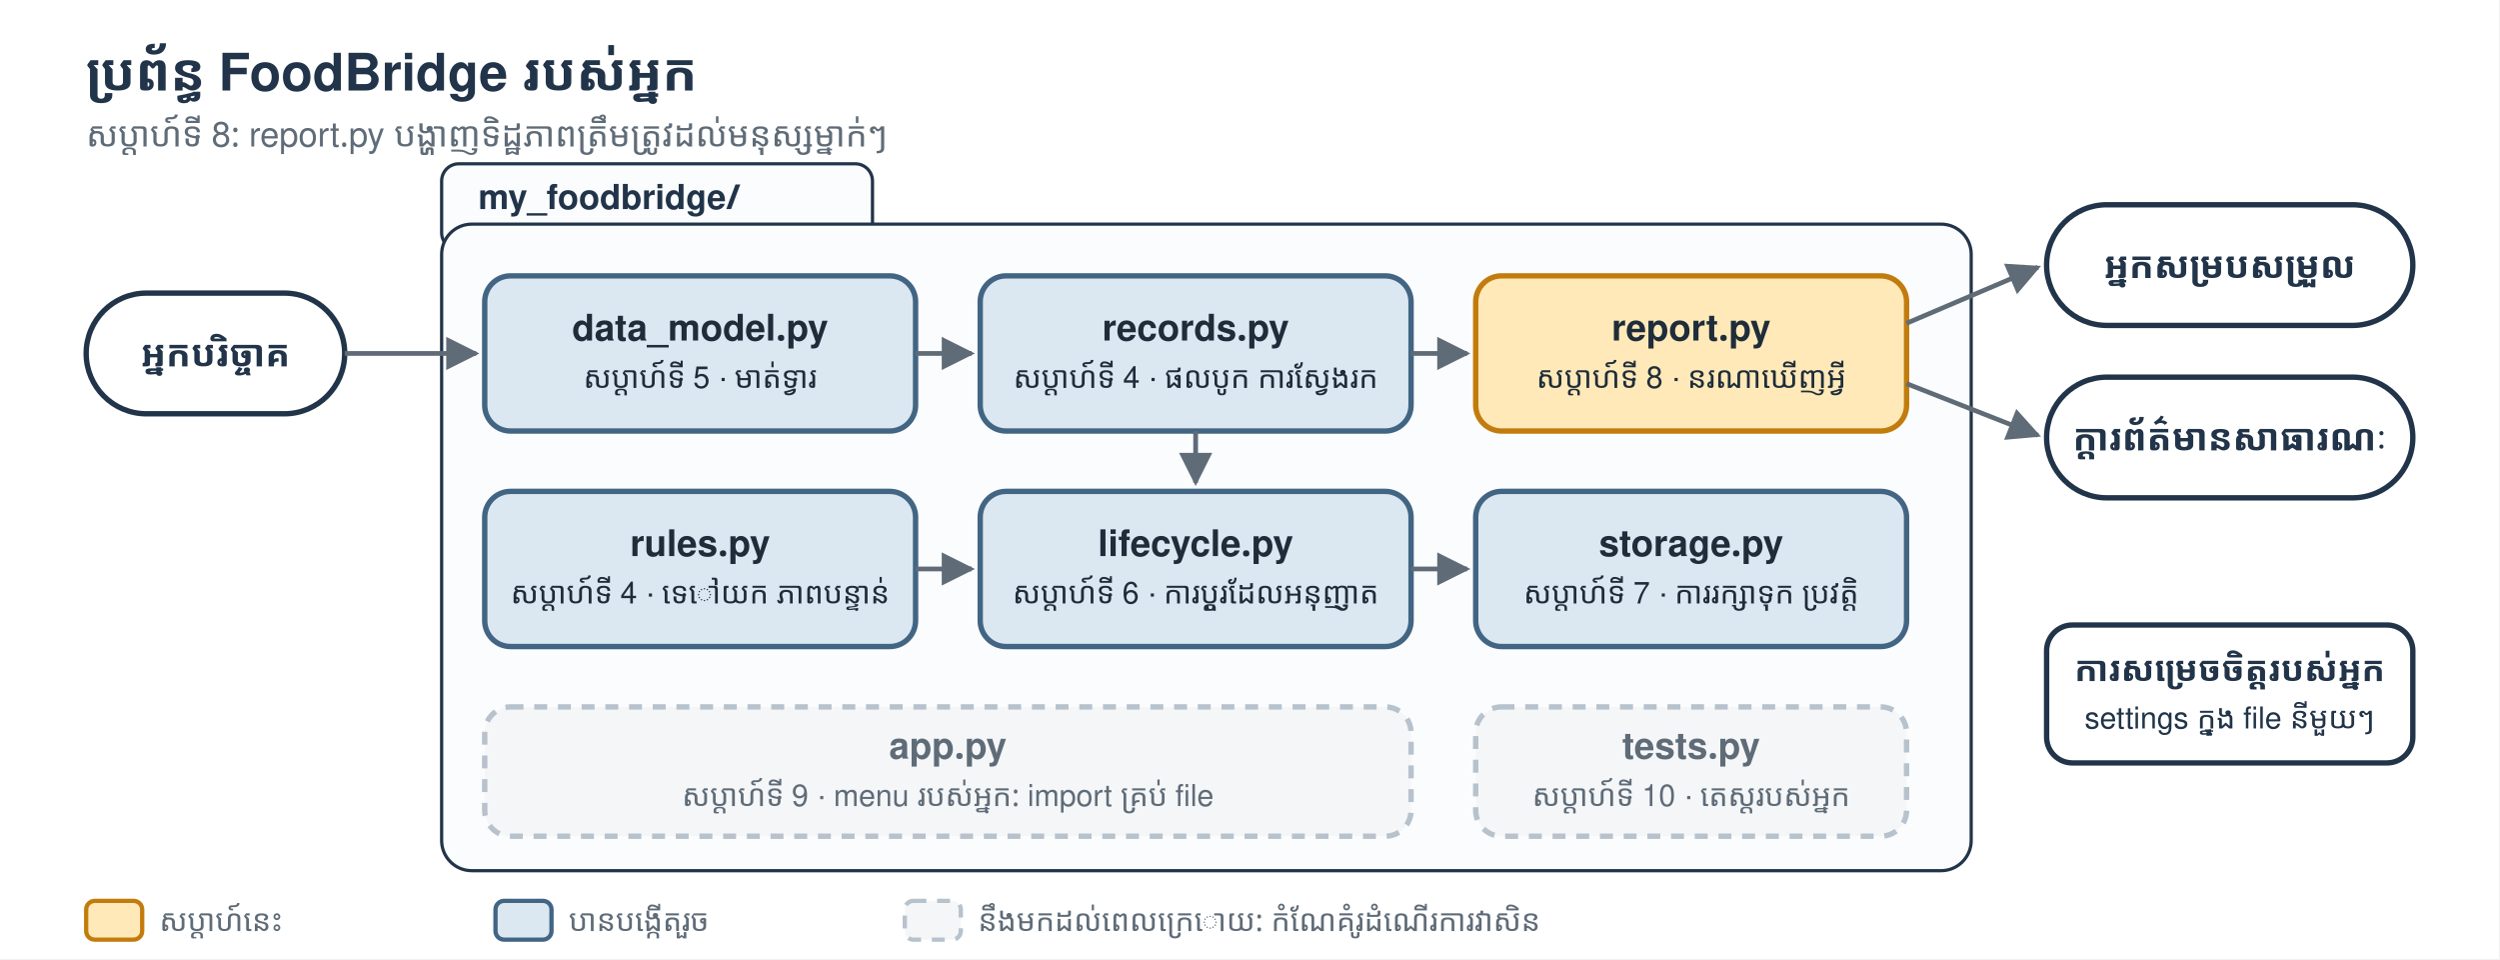
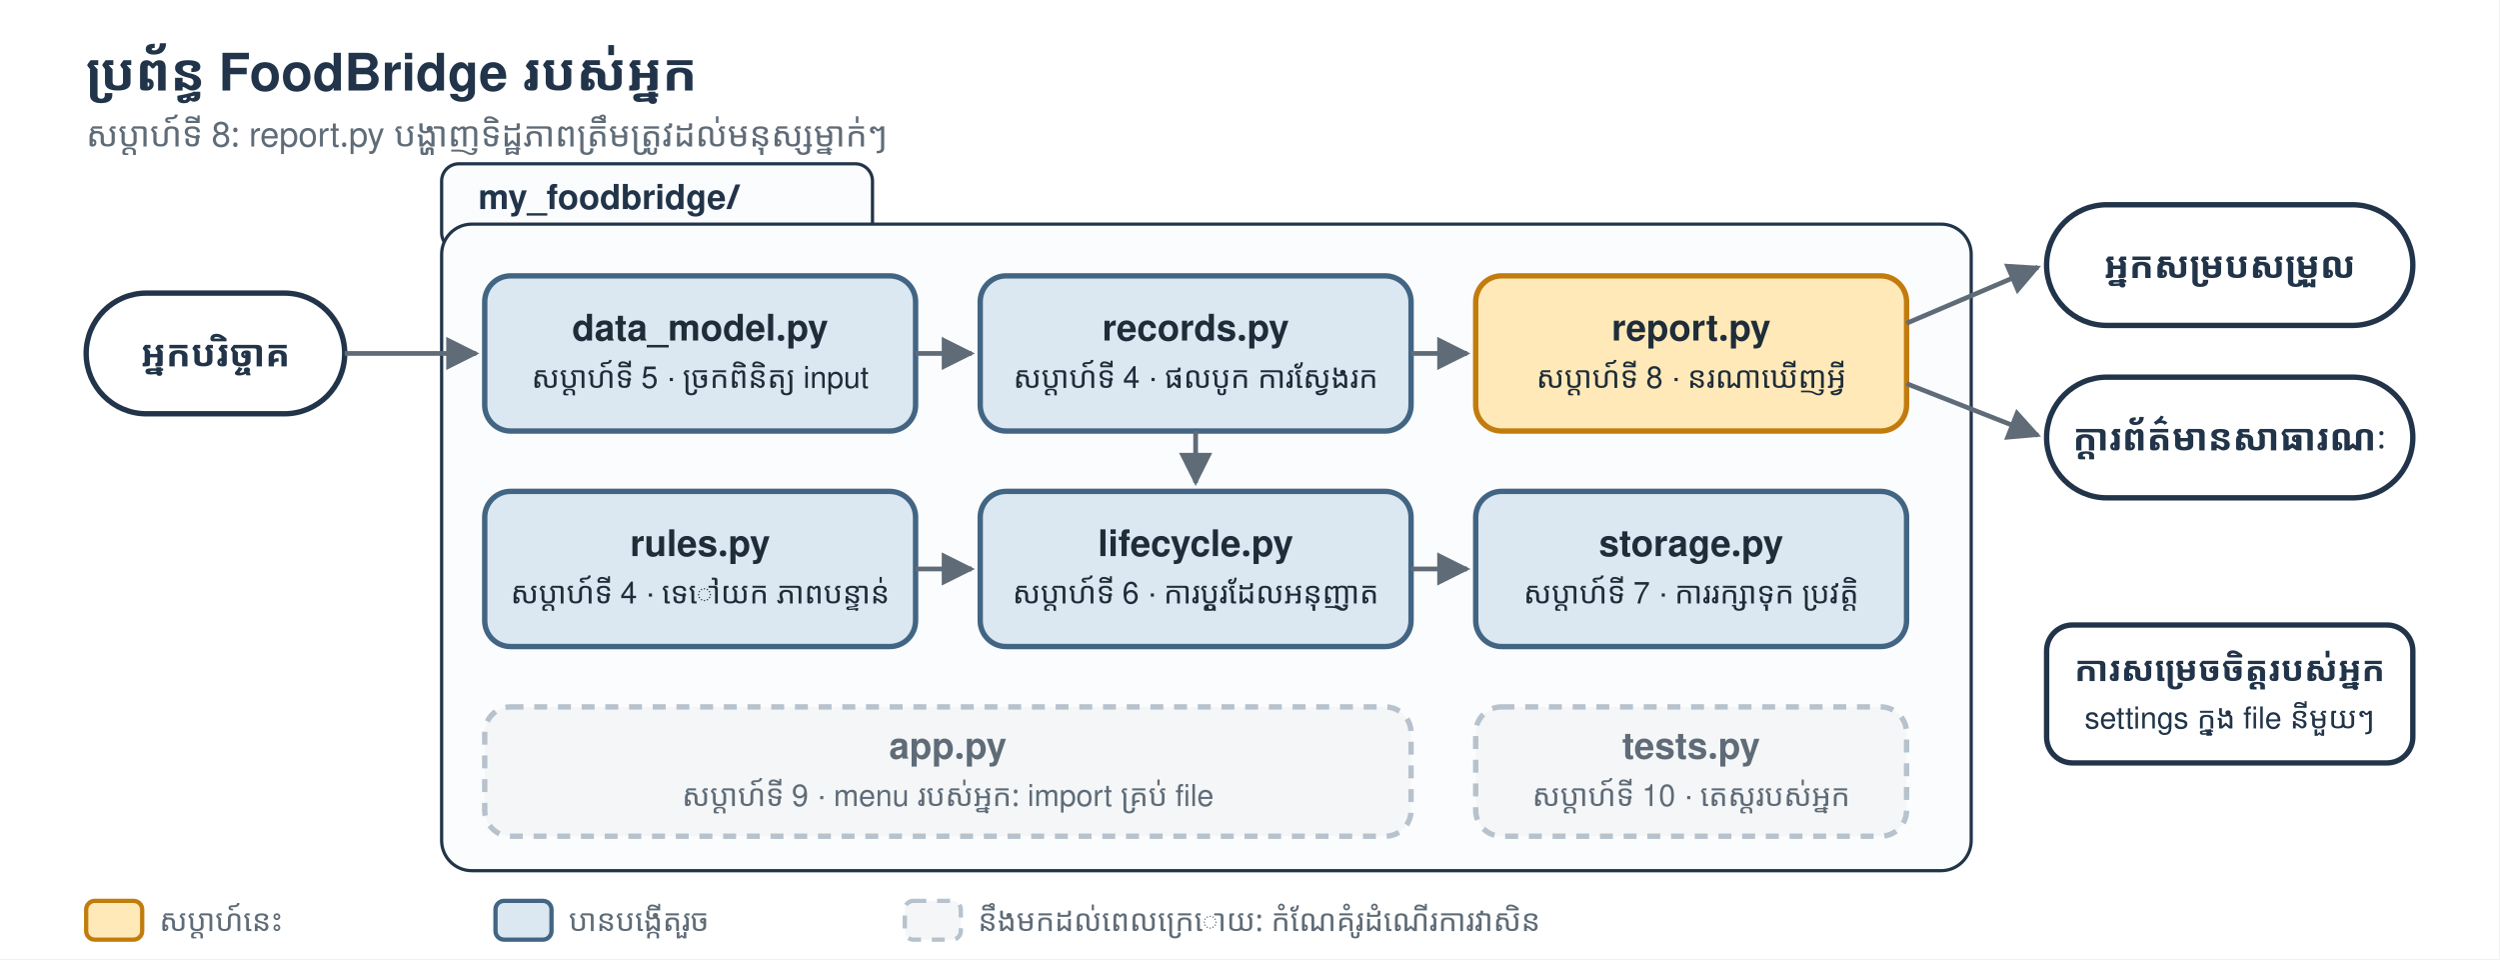
<svg xmlns="http://www.w3.org/2000/svg" width="1160" height="445" viewBox="0 0 1160 445" role="img" font-family="system-ui, -apple-system, 'Segoe UI', 'Noto Sans Khmer', 'Khmer Sangam MN', 'Khmer UI', 'Khmer OS Battambang', Helvetica, Arial, sans-serif">
  <rect width="1160" height="445" fill="#ffffff" />
  <defs>
    <marker id="arrow" viewBox="0 0 10 10" refX="9" refY="5" markerWidth="7" markerHeight="7" orient="auto-start-reverse">
      <path d="M0,0 L10,5 L0,10 z" fill="#5f6c78" />
    </marker>
  </defs>
  <text x="40" y="42" font-size="24" font-weight="700" fill="#213449" text-anchor="start">ប្រព័ន្ធ FoodBridge របស់អ្នក</text>
  <text x="40" y="68" font-size="16" font-weight="400" fill="#5f6c78" text-anchor="start">សប្ដាហ៍ទី 8: report.py បង្ហាញទិដ្ឋភាពត្រឹមត្រូវដល់មនុស្សម្នាក់ៗ</text>
  <rect x="205" y="76" width="200" height="40" rx="8" fill="#fbfcfd" stroke="#213449" stroke-width="1.5" />
  <text x="222" y="97" font-size="16" font-weight="700" fill="#213449" text-anchor="start">my_foodbridge/</text>
  <rect x="205" y="104" width="710" height="300" rx="14" fill="#fbfcfd" stroke="#213449" stroke-width="1.5" />
  <rect x="225" y="128" width="200" height="72" rx="12" fill="#dbe7f1" stroke="#426583" stroke-width="2.5" />
  <text x="325.0" y="158.0" text-anchor="middle" font-size="17" font-weight="700" fill="#1f2d3a">data_model.py</text>
-   <text x="325.0" y="180.0" text-anchor="middle" font-size="14" fill="#1f2d3a">សប្ដាហ៍ទី 5 · មាត់ទ្វារ</text>
+   <text x="325.0" y="180.0" text-anchor="middle" font-size="14" fill="#1f2d3a">សប្ដាហ៍ទី 5 · ច្រកពិនិត្យ input</text>
  <rect x="455" y="128" width="200" height="72" rx="12" fill="#dbe7f1" stroke="#426583" stroke-width="2.5" />
  <text x="555.0" y="158.0" text-anchor="middle" font-size="17" font-weight="700" fill="#1f2d3a">records.py</text>
  <text x="555.0" y="180.0" text-anchor="middle" font-size="14" fill="#1f2d3a">សប្ដាហ៍ទី 4 · ផលបូក ការស្វែងរក</text>
  <rect x="685" y="128" width="200" height="72" rx="12" fill="#ffe9b8" stroke="#c27c0e" stroke-width="2.5" />
  <text x="785.0" y="158.0" text-anchor="middle" font-size="17" font-weight="700" fill="#1f2d3a">report.py</text>
  <text x="785.0" y="180.0" text-anchor="middle" font-size="14" fill="#1f2d3a">សប្ដាហ៍ទី 8 · នរណាឃើញអ្វី</text>
  <rect x="225" y="228" width="200" height="72" rx="12" fill="#dbe7f1" stroke="#426583" stroke-width="2.5" />
  <text x="325.0" y="258.0" text-anchor="middle" font-size="17" font-weight="700" fill="#1f2d3a">rules.py</text>
  <text x="325.0" y="280.0" text-anchor="middle" font-size="14" fill="#1f2d3a">សប្ដាហ៍ទី 4 · ទៅយក ភាពបន្ទាន់</text>
  <rect x="455" y="228" width="200" height="72" rx="12" fill="#dbe7f1" stroke="#426583" stroke-width="2.5" />
  <text x="555.0" y="258.0" text-anchor="middle" font-size="17" font-weight="700" fill="#1f2d3a">lifecycle.py</text>
  <text x="555.0" y="280.0" text-anchor="middle" font-size="14" fill="#1f2d3a">សប្ដាហ៍ទី 6 · ការប្ដូរដែលអនុញ្ញាត</text>
  <rect x="685" y="228" width="200" height="72" rx="12" fill="#dbe7f1" stroke="#426583" stroke-width="2.5" />
  <text x="785.0" y="258.0" text-anchor="middle" font-size="17" font-weight="700" fill="#1f2d3a">storage.py</text>
  <text x="785.0" y="280.0" text-anchor="middle" font-size="14" fill="#1f2d3a">សប្ដាហ៍ទី 7 · ការរក្សាទុក ប្រវត្តិ</text>
  <rect x="225" y="328" width="430" height="60" rx="12" fill="#f4f6f8" stroke="#b7c2cc" stroke-width="2.5" stroke-dasharray="6 5" />
  <text x="440.0" y="352.0" text-anchor="middle" font-size="17" font-weight="700" fill="#5f6c78">app.py</text>
  <text x="440.0" y="374.0" text-anchor="middle" font-size="14" fill="#5f6c78">សប្ដាហ៍ទី 9 · menu របស់អ្នក: import គ្រប់ file</text>
  <rect x="685" y="328" width="200" height="60" rx="12" fill="#f4f6f8" stroke="#b7c2cc" stroke-width="2.5" stroke-dasharray="6 5" />
  <text x="785.0" y="352.0" text-anchor="middle" font-size="17" font-weight="700" fill="#5f6c78">tests.py</text>
  <text x="785.0" y="374.0" text-anchor="middle" font-size="14" fill="#5f6c78">សប្ដាហ៍ទី 10 · តេស្តរបស់អ្នក</text>
  <rect x="40" y="136" width="120" height="56" rx="28" fill="#ffffff" stroke="#213449" stroke-width="2.5" />
  <text x="100.0" y="170.0" text-anchor="middle" font-size="17" font-weight="700" fill="#213449">អ្នកបរិច្ចាគ</text>
  <rect x="950" y="95" width="170" height="56" rx="28" fill="#ffffff" stroke="#213449" stroke-width="2.5" />
  <text x="1035.0" y="129.0" text-anchor="middle" font-size="17" font-weight="700" fill="#213449">អ្នកសម្របសម្រួល</text>
  <rect x="950" y="175" width="170" height="56" rx="28" fill="#ffffff" stroke="#213449" stroke-width="2.5" />
  <text x="1035.0" y="209.0" text-anchor="middle" font-size="17" font-weight="700" fill="#213449">ក្ដារព័ត៌មានសាធារណៈ</text>
  <line x1="160" y1="164" x2="221" y2="164" stroke="#5f6c78" stroke-width="2.2" marker-end="url(#arrow)" />
  <line x1="425" y1="164" x2="451" y2="164" stroke="#5f6c78" stroke-width="2.2" marker-end="url(#arrow)" />
  <line x1="655" y1="164" x2="681" y2="164" stroke="#5f6c78" stroke-width="2.2" marker-end="url(#arrow)" />
  <line x1="885" y1="150" x2="946" y2="124" stroke="#5f6c78" stroke-width="2.2" marker-end="url(#arrow)" />
  <line x1="885" y1="178" x2="946" y2="202" stroke="#5f6c78" stroke-width="2.2" marker-end="url(#arrow)" />
  <line x1="555" y1="200" x2="555" y2="224" stroke="#5f6c78" stroke-width="2.2" marker-end="url(#arrow)" />
  <line x1="425" y1="264" x2="451" y2="264" stroke="#5f6c78" stroke-width="2.2" marker-end="url(#arrow)" />
  <line x1="655" y1="264" x2="681" y2="264" stroke="#5f6c78" stroke-width="2.2" marker-end="url(#arrow)" />
  <rect x="950" y="290" width="170" height="64" rx="12" fill="#ffffff" stroke="#213449" stroke-width="2.5" />
  <text x="1035.0" y="316.0" text-anchor="middle" font-size="16" font-weight="700" fill="#213449">ការសម្រេចចិត្តរបស់អ្នក</text>
  <text x="1035.0" y="338.0" text-anchor="middle" font-size="14" fill="#213449">settings ក្នុង file នីមួយៗ</text>
  <rect x="40" y="418" width="26" height="18" rx="4" fill="#ffe9b8" stroke="#c27c0e" stroke-width="2" />
  <text x="74" y="432" font-size="14" font-weight="400" fill="#5f6c78" text-anchor="start">សប្ដាហ៍នេះ</text>
  <rect x="230" y="418" width="26" height="18" rx="4" fill="#dbe7f1" stroke="#426583" stroke-width="2" />
  <text x="264" y="432" font-size="14" font-weight="400" fill="#5f6c78" text-anchor="start">បានបង្កើតរួច</text>
  <rect x="420" y="418" width="26" height="18" rx="4" fill="#f4f6f8" stroke="#b7c2cc" stroke-width="2" stroke-dasharray="6 5" />
  <text x="454" y="432" font-size="14" font-weight="400" fill="#5f6c78" text-anchor="start">នឹងមកដល់ពេលក្រោយ: កំណែគំរូដំណើរការវាសិន</text>
</svg>
